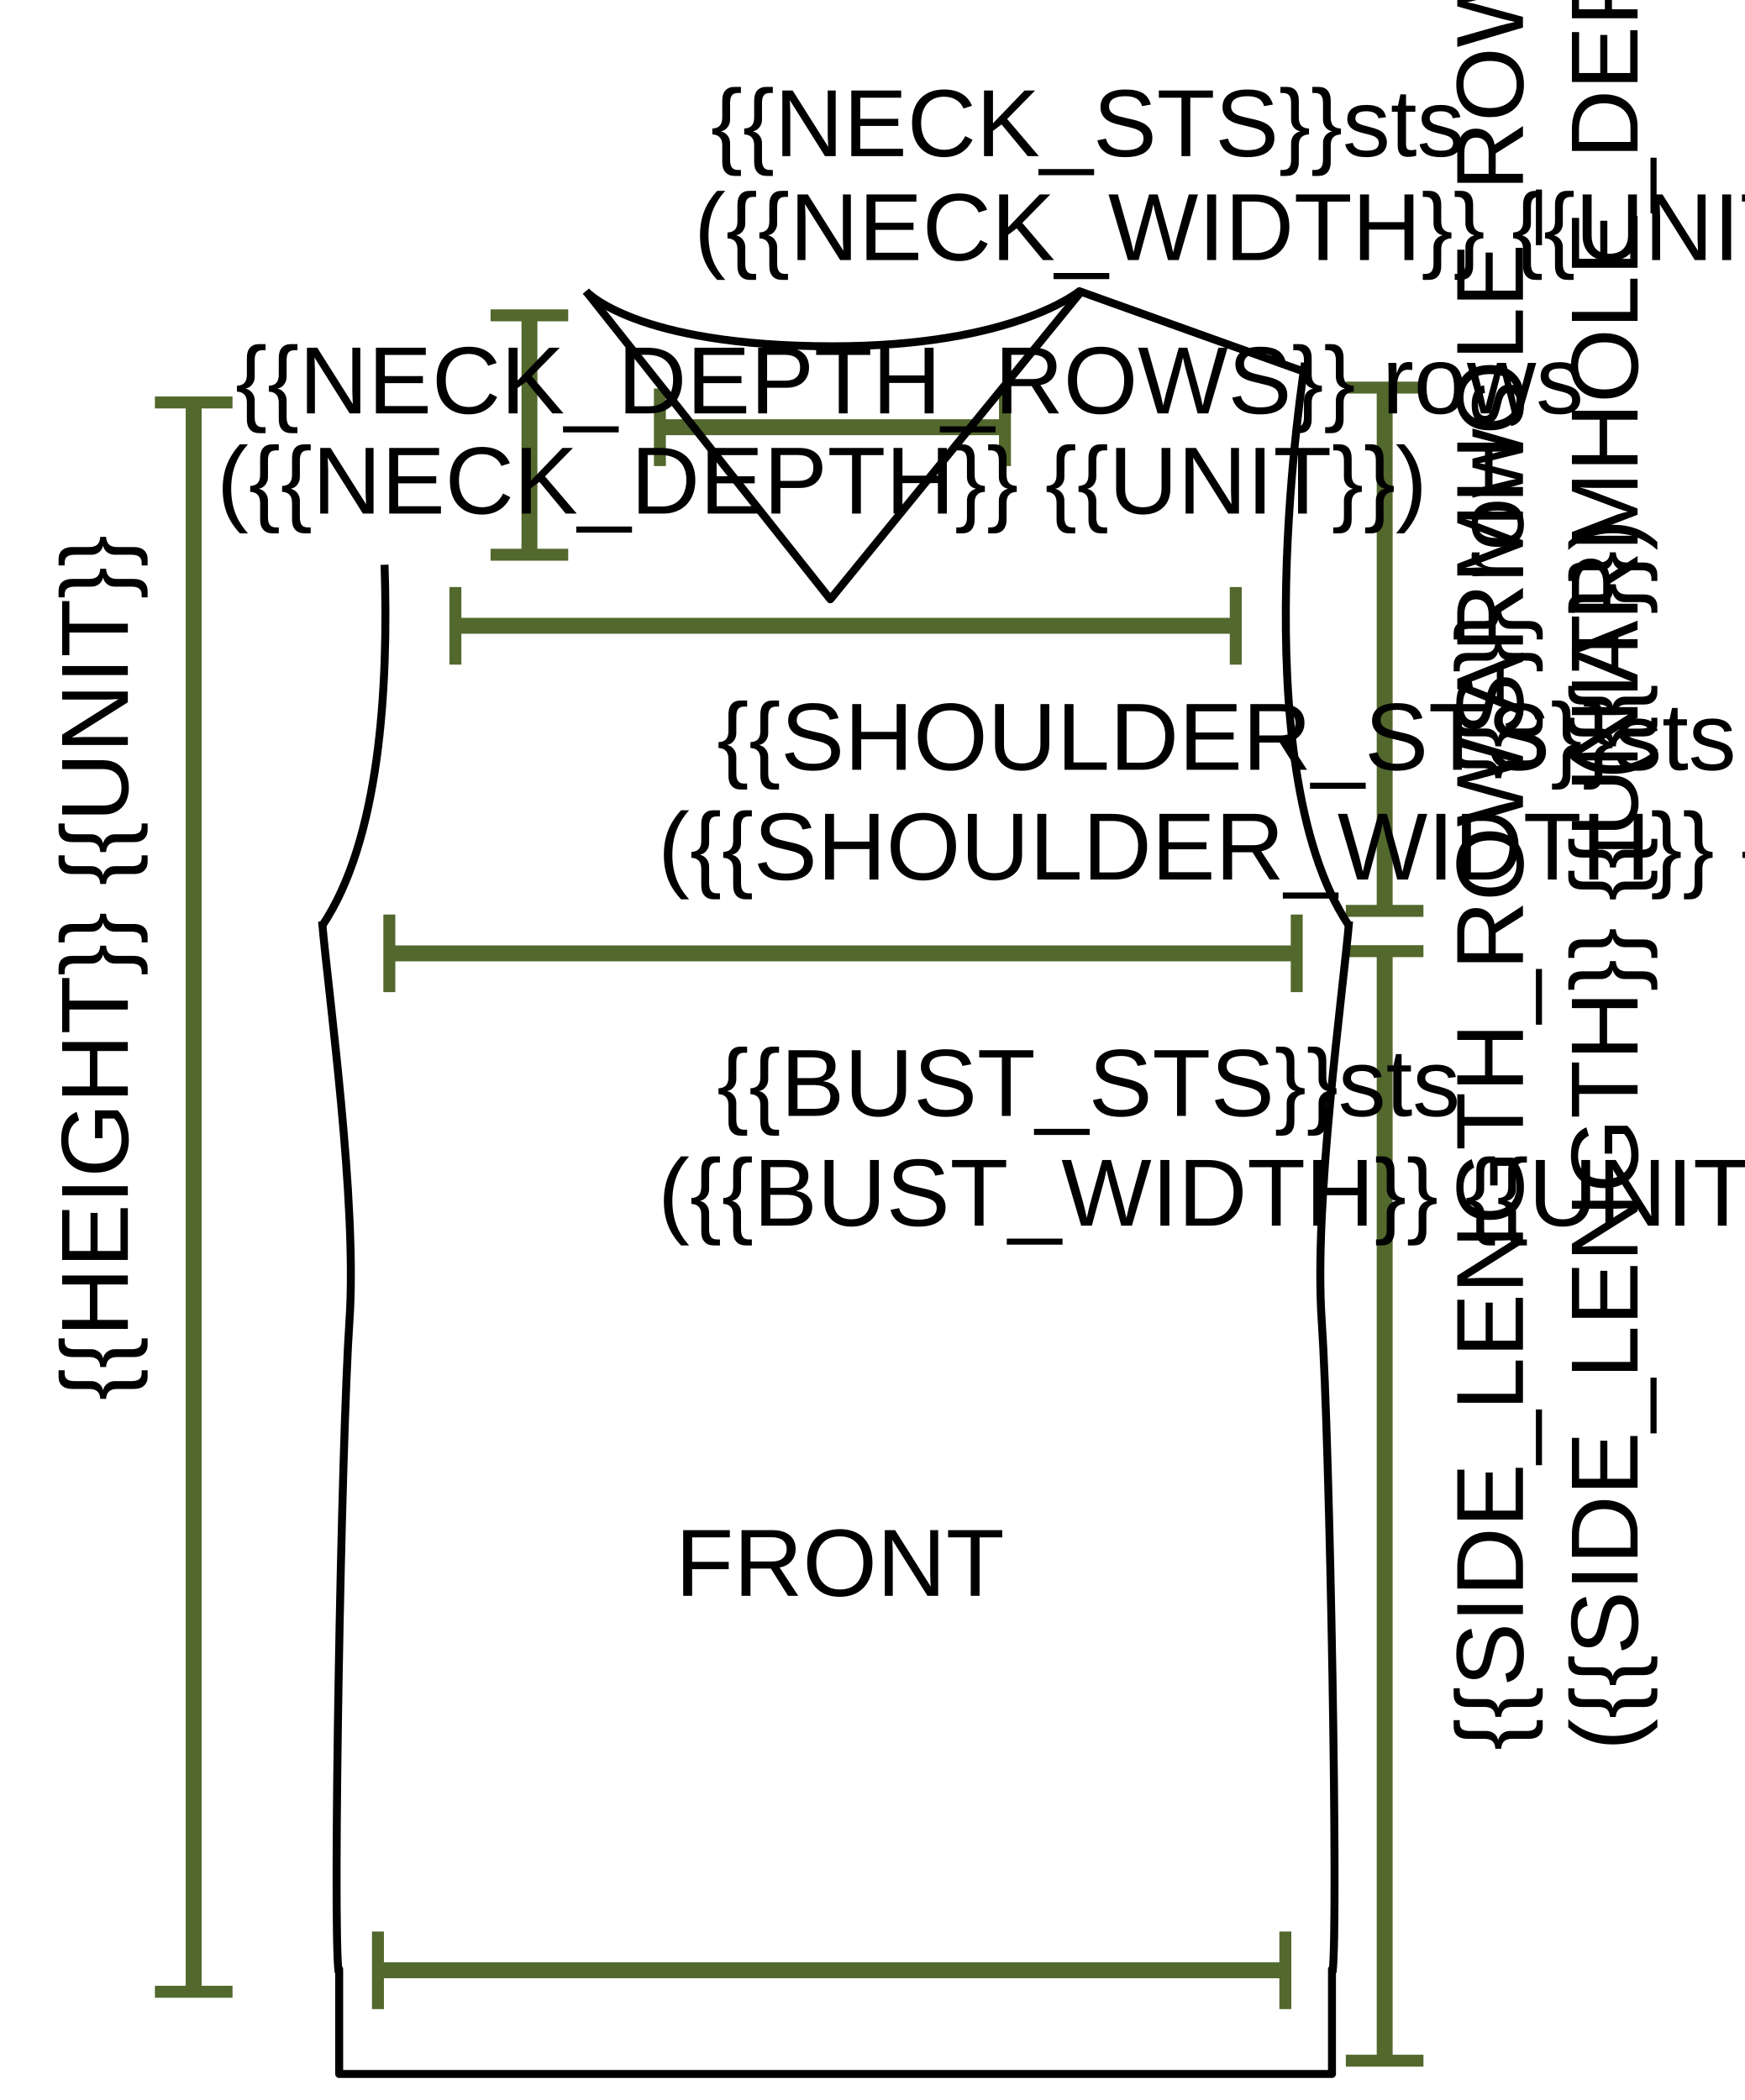
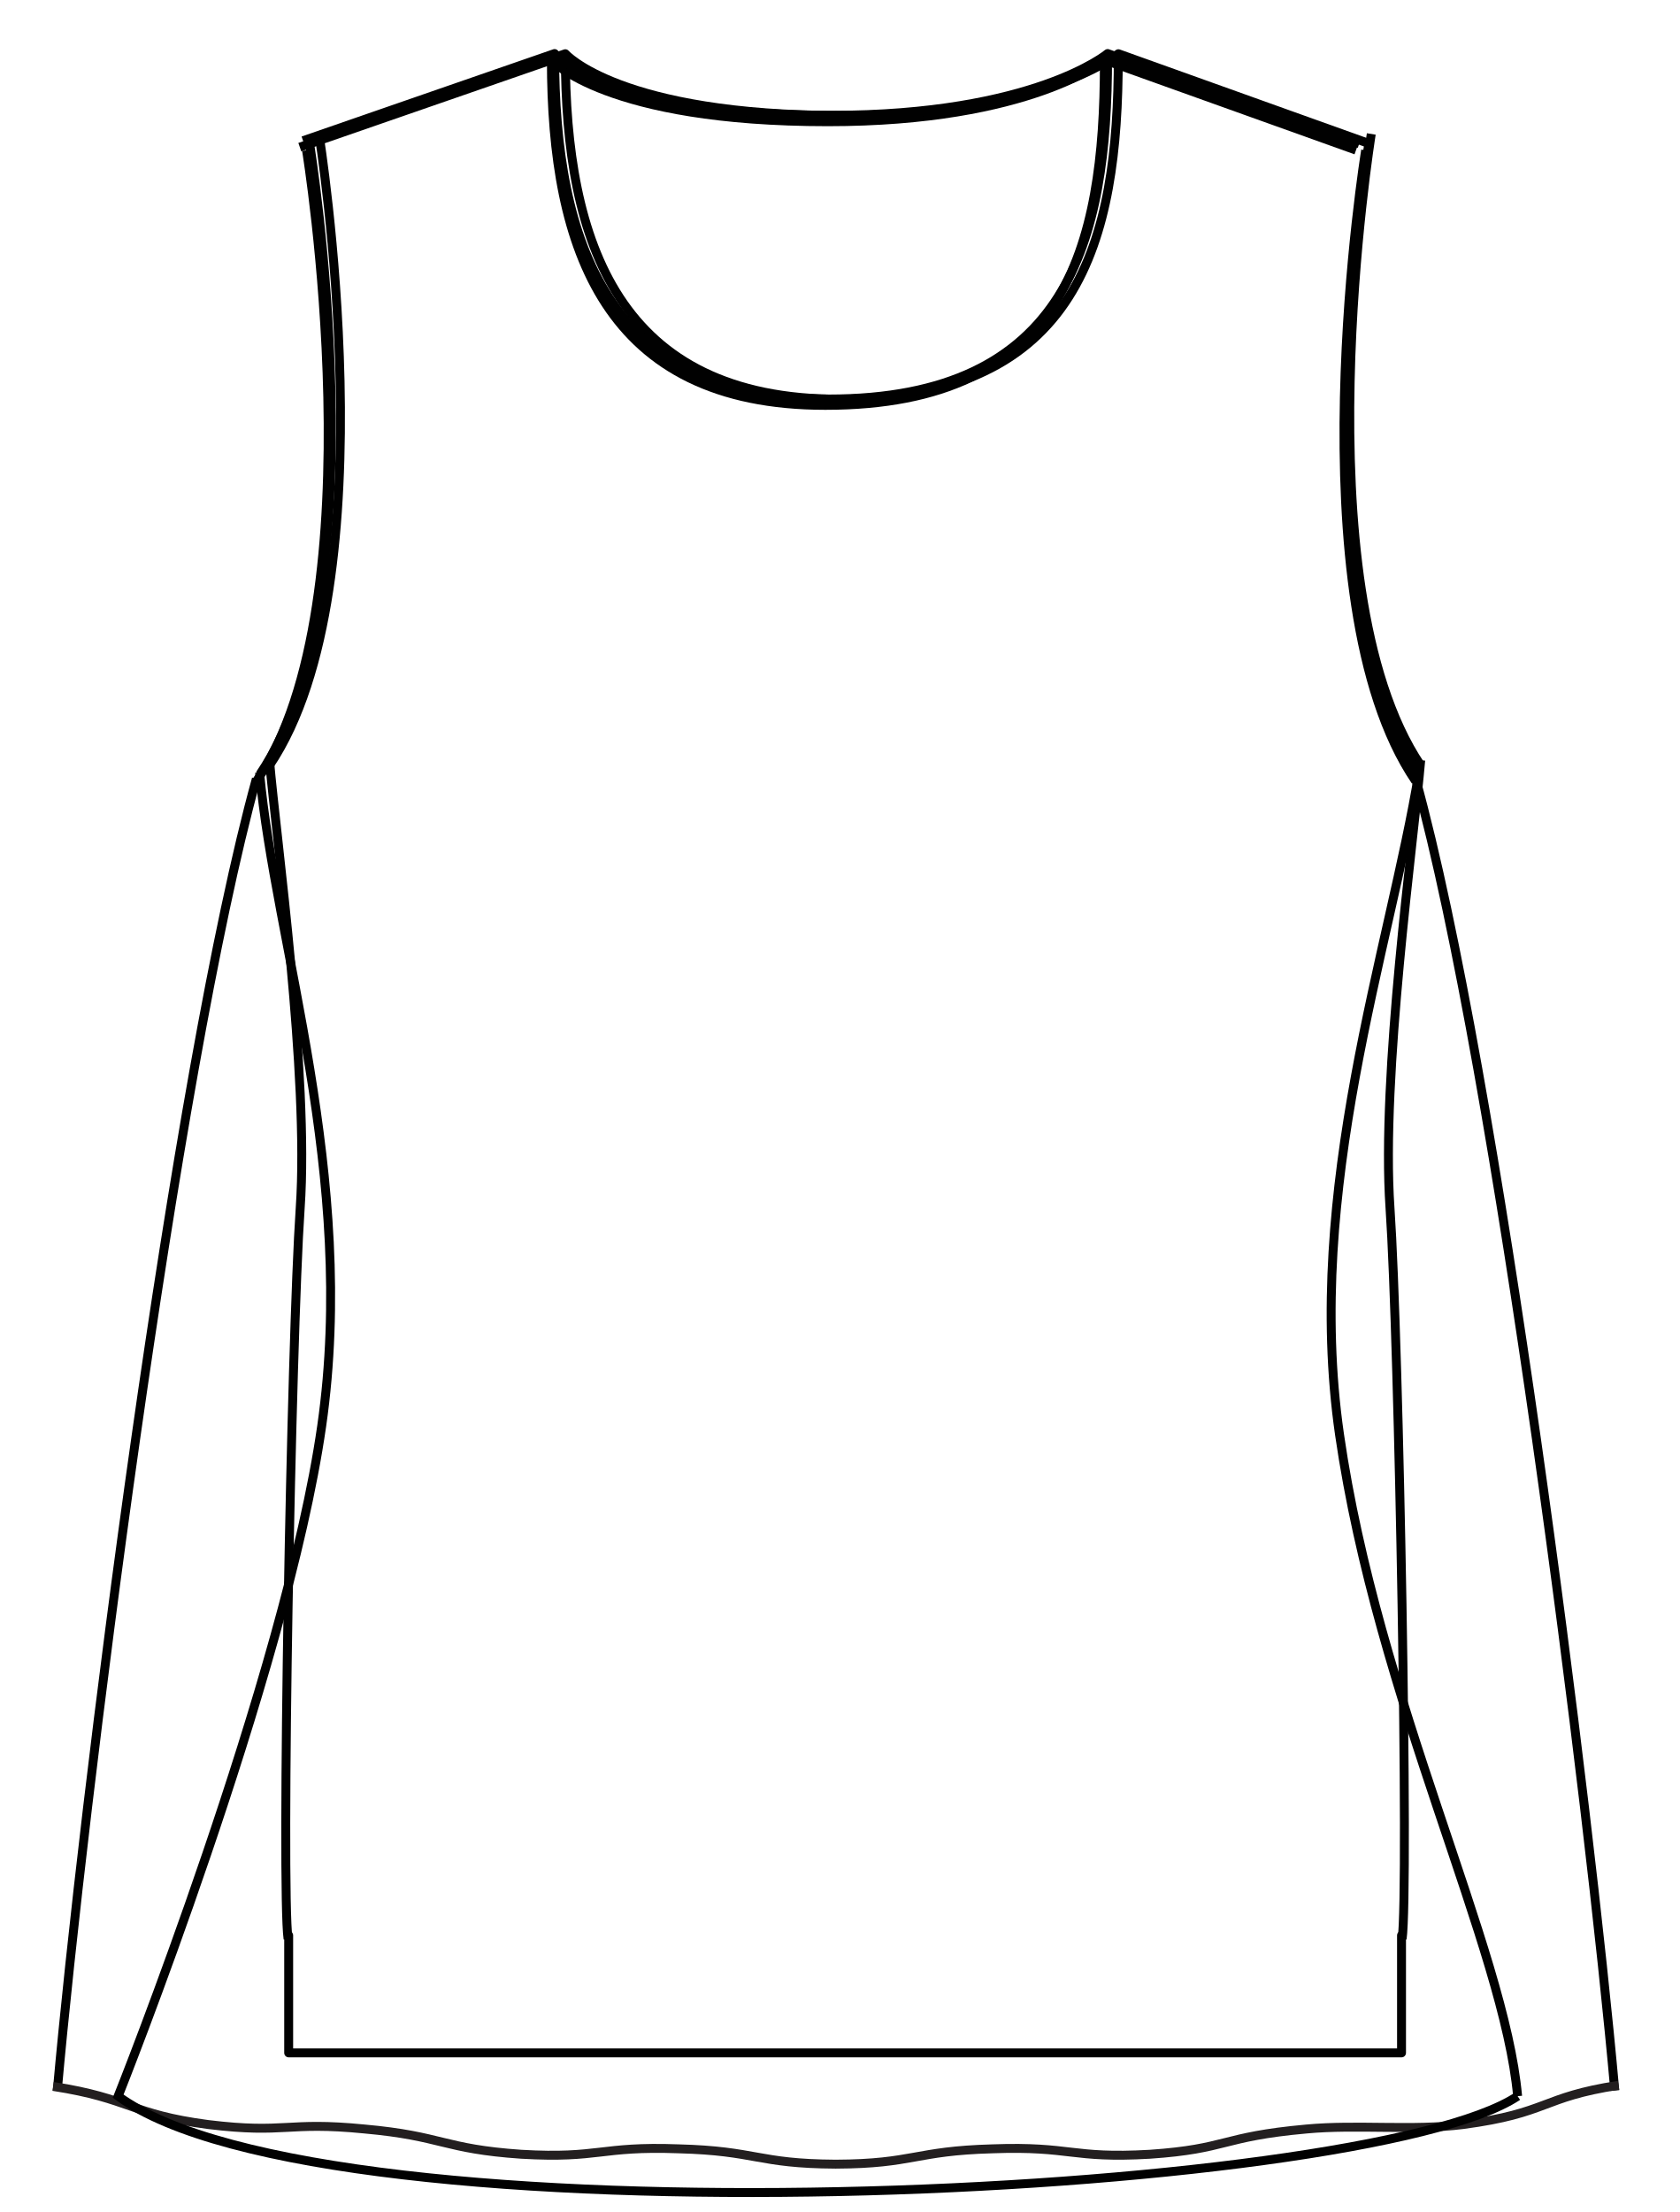
- <svg xmlns="http://www.w3.org/2000/svg" id="svg-striaght" width="219.14" height="263.86" viewBox="0 0 219.14 263.86">
-   <line x1="24.33" y1="250.26" x2="24.33" y2="50.57" fill="none" stroke="#52682d" stroke-miterlimit="10" stroke-width="2" />
-   <rect x="19.46" y="249.51" width="9.75" height="1.5" fill="#52682d" />
-   <rect x="19.46" y="49.82" width="9.75" height="1.5" fill="#52682d" />
-   <line x1="47.48" y1="247.56" x2="161.47" y2="247.56" fill="none" stroke="#52682d" stroke-miterlimit="10" stroke-width="2" />
-   <rect x="46.73" y="242.69" width="1.5" height="9.75" fill="#52682d" />
-   <rect x="160.72" y="242.69" width="1.5" height="9.75" fill="#52682d" />
-   <line x1="48.91" y1="119.79" x2="162.9" y2="119.79" fill="none" stroke="#52682d" stroke-miterlimit="10" stroke-width="2" />
-   <rect x="48.16" y="114.91" width="1.5" height="9.75" fill="#52682d" />
-   <rect x="162.15" y="114.91" width="1.5" height="9.75" fill="#52682d" />
-   <line x1="57.21" y1="78.63" x2="155.24" y2="78.63" fill="none" stroke="#52682d" stroke-miterlimit="10" stroke-width="2" />
-   <rect x="56.46" y="73.76" width="1.5" height="9.75" fill="#52682d" />
-   <rect x="154.49" y="73.76" width="1.5" height="9.75" fill="#52682d" />
-   <line x1="173.95" y1="48.7" x2="173.95" y2="114.45" fill="none" stroke="#52682d" stroke-miterlimit="10" stroke-width="2" />
-   <rect x="169.07" y="47.95" width="9.75" height="1.5" fill="#52682d" />
-   <rect x="169.07" y="113.7" width="9.75" height="1.5" fill="#52682d" />
-   <line x1="173.95" y1="119.51" x2="173.95" y2="258.92" fill="none" stroke="#52682d" stroke-miterlimit="10" stroke-width="2" />
-   <rect x="169.07" y="118.76" width="9.75" height="1.5" fill="#52682d" />
-   <rect x="169.07" y="258.17" width="9.75" height="1.5" fill="#52682d" />
-   <line x1="82.9" y1="53.68" x2="126.25" y2="53.68" fill="none" stroke="#52682d" stroke-miterlimit="10" stroke-width="2" />
-   <rect x="82.15" y="48.81" width="1.5" height="9.75" fill="#52682d" />
-   <rect x="125.5" y="48.81" width="1.5" height="9.75" fill="#52682d" />
-   <line x1="66.51" y1="39.62" x2="66.51" y2="69.7" fill="none" stroke="#52682d" stroke-miterlimit="10" stroke-width="2" />
-   <rect x="61.63" y="38.87" width="9.75" height="1.5" fill="#52682d" />
-   <rect x="61.63" y="68.95" width="9.75" height="1.5" fill="#52682d" />
-   <g id="straight-2">
-     <polyline points="42.61 247.43 42.61 260.59 167.33 260.59 167.33 247.43" fill="none" stroke="#010101" stroke-linecap="round" stroke-linejoin="round" />
-     <path d="M40.46,115.76c.76,8.91,4.46,35.26,3.44,50.19-1.02,14.93-2.13,76.34-1.36,81.88" fill="none" stroke="#010101" />
-     <path d="M169.48,115.76c-.76,8.91-4.46,35.26-3.44,50.19,1.02,14.93,2.12,76.34,1.36,81.88" fill="none" stroke="#010101" />
-     <path d="M48.31,70.96c.52,15.63-.63,34.66-7.85,45.38" fill="none" stroke="#010101" stroke-linejoin="round" />
-     <path d="M163.94,45.59s-8.16,50.38,5.54,70.75" fill="none" stroke="#010101" stroke-linejoin="round" />
-     <path d="M73.61,36.59l30.7,38.71,31.27-38.37" fill="none" stroke="#010101" stroke-linejoin="round" />
-     <path d="M73.62,36.59s6.06,6.92,30.98,6.92c22.75,0,31-6.92,31-6.92l28.19,10.1" fill="none" stroke="#010101" stroke-linejoin="round" />
+ <svg xmlns="http://www.w3.org/2000/svg" id="shape" width="188.26" height="247.85" viewBox="0 0 188.26 247.85">
+   <path d="M28.73,87.26c-9.19,33.25-19.46,115.09-22.31,146.98" fill="none" stroke="#010101" />
+   <path d="M158.65,87.26c9.19,33.25,19.46,115.09,22.31,146.98" fill="none" stroke="#010101" />
+   <path d="M34.35,16.84s8.22,50.31-5.58,70.65" fill="none" stroke="#010101" stroke-linejoin="round" />
+   <path d="M153.04,16.84s-8.22,50.31,5.58,70.65" fill="none" stroke="#010101" stroke-linejoin="round" />
+   <path d="M5.95,233.78c8.72,1.35,8.64,3.12,17.38,4.27,8.75,1.07,8.75-.37,17.52.5,8.78.79,8.78,2.23,17.57,2.83,8.79.51,8.8-.93,17.6-.61,8.81.23,8.81,1.67,17.62,1.72,8.81-.04,8.81-1.48,17.61-1.72,8.81-.32,8.81,1.12,17.6.61,8.79-.6,7.9-1.96,17.57-2.83,5.65-.53,11.9.21,17.53-.5,9.63-1.28,8.71-3.06,17.43-4.4" fill="none" stroke="#231f20" />
+   <path d="M61.79,6.71c0,21.33,6.06,38.71,30.7,38.71,26.86,0,31.27-17.71,31.27-38.37" fill="none" stroke="#010101" stroke-linejoin="round" />
+   <path d="M33.6,16.49l28.19-9.77s6.06,6.92,30.98,6.92c22.75,0,31-6.92,31-6.92l28.19,10.1" fill="none" stroke="#010101" stroke-linejoin="round" />
+   <g id="Layer_3">
+     <polyline points="32.35 216.86 32.35 230.02 157.06 230.02 157.06 216.86" fill="none" stroke="#010101" stroke-linecap="round" stroke-linejoin="round" />
+     <path d="M30.2,85.18c.76,8.91,4.46,35.26,3.44,50.19-1.02,14.93-2.13,76.34-1.36,81.88" fill="none" stroke="#010101" />
+     <path d="M159.21,85.18c-.76,8.91-4.46,35.26-3.44,50.19,1.02,14.93,2.12,76.34,1.36,81.88" fill="none" stroke="#010101" />
+     <path d="M35.74,15.01s8.17,50.38-5.54,70.75" fill="none" stroke="#010101" stroke-linejoin="round" />
+     <path d="M153.67,15.01s-8.16,50.38,5.54,70.75" fill="none" stroke="#010101" stroke-linejoin="round" />
+     <path d="M63.35,6.02c0,21.33,6.06,38.71,30.7,38.71,26.86,0,31.27-17.71,31.27-38.37" fill="none" stroke="#010101" stroke-linejoin="round" />
+     <path d="M35.16,15.79l28.19-9.77s6.06,6.92,30.98,6.92c22.75,0,31-6.92,31-6.92l28.19,10.1" fill="none" stroke="#010101" stroke-linejoin="round" />
  </g>
-   <text transform="translate(16.06 175.97) rotate(-90)" font-family="ArialMT, Arial" font-size="12" isolation="isolate">
-     <tspan x="0" y="0">{{HEIGHT}} {{UNIT}}</tspan>
-   </text>
-   <g isolation="isolate">
-     <text transform="translate(90.06 140.21)" font-family="ArialMT, Arial" font-size="12" isolation="isolate">
-       <tspan x="0" y="0">{{BUST_STS}}sts</tspan>
-     </text>
-   </g>
-   <g isolation="isolate">
-     <text transform="translate(82.65 154)" font-family="ArialMT, Arial" font-size="12" isolation="isolate">
-       <tspan x="0" y="0">({{BUST_WIDTH}} {{UNIT}})</tspan>
-     </text>
-   </g>
-   <g isolation="isolate">
-     <text transform="translate(90.06 96.72)" font-family="ArialMT, Arial" font-size="12" isolation="isolate">
-       <tspan x="0" y="0">{{SHOULDER_STS}}sts</tspan>
-     </text>
-   </g>
-   <g isolation="isolate">
-     <text transform="translate(82.65 110.51)" font-family="ArialMT, Arial" font-size="12" isolation="isolate">
-       <tspan x="0" y="0">({{SHOULDER_WIDTH}} {{UNIT}})</tspan>
-     </text>
-   </g>
-   <g isolation="isolate">
-     <text transform="translate(89.28 19.62)" font-family="ArialMT, Arial" font-size="12" isolation="isolate">
-       <tspan x="0" y="0">{{NECK_STS}}sts</tspan>
-     </text>
-   </g>
-   <g isolation="isolate">
-     <text transform="translate(87.19 32.68)" font-family="ArialMT, Arial" font-size="12" isolation="isolate">
-       <tspan x="0" y="0">({{NECK_WIDTH}} {{UNIT}})</tspan>
-     </text>
-   </g>
-   <g isolation="isolate">
-     <text transform="translate(29.56 51.94)" font-family="ArialMT, Arial" font-size="12" isolation="isolate">
-       <tspan x="0" y="0">{{NECK_DEPTH_ROWS}} rows</tspan>
-     </text>
-   </g>
-   <g isolation="isolate">
-     <text transform="translate(27.23 64.53)" font-family="ArialMT, Arial" font-size="12" isolation="isolate">
-       <tspan x="0" y="0">({{NECK_DEPTH}} {{UNIT}})</tspan>
-     </text>
-   </g>
-   <g isolation="isolate">
-     <text transform="translate(191.32 97.98) rotate(-90)" font-family="ArialMT, Arial" font-size="12" isolation="isolate">
-       <tspan x="0" y="0">{{ARMHOLE_ROWS}} rows</tspan>
-       <tspan x="0" y="14.4">({{ARMHOLE_DEPTH}} {{UNIT}})</tspan>
-     </text>
-   </g>
-   <text transform="translate(84.84 200.51)" font-family="ArialMT, Arial" font-size="12">
-     <tspan x="0" y="0">FRON</tspan>
-     <tspan x="34" y="0" letter-spacing="-.02em">T</tspan>
-   </text>
-   <g isolation="isolate">
-     <text transform="translate(191.32 219.93) rotate(-90)" font-family="ArialMT, Arial" font-size="12" isolation="isolate">
-       <tspan x="0" y="0">{{SIDE_LENGTH_ROWS}} rows</tspan>
-       <tspan x="0" y="14.4">({{SIDE_LENGTH}} {{UNIT}})</tspan>
-     </text>
+   <g id="shaped">
+     <path d="M29.09,86.55c1.73,19.05,10.98,45.24,6.96,73.23s-22.81,75.09-22.81,75.09c23.29,17.11,139.72,11.41,156.83,0" fill="none" stroke="#010101" />
+     <path d="M159.01,86.55c-3.19,19.53-12.86,46.75-8.9,74.18,4.3,29.76,18.47,57.55,19.96,74.14" fill="none" stroke="#010101" />
+     <path d="M34.7,16.12s8.22,50.31-5.58,70.65" fill="none" stroke="#010101" stroke-linejoin="round" />
+     <path d="M153.39,16.12s-8.22,50.31,5.58,70.65" fill="none" stroke="#010101" stroke-linejoin="round" />
+     <path d="M62.15,6c0,21.33,6.06,38.71,30.7,38.71,26.86,0,31.27-17.71,31.27-38.37" fill="none" stroke="#010101" stroke-linejoin="round" />
+     <path d="M33.96,15.77l28.19-9.77s6.06,6.92,30.98,6.92c22.75,0,31-6.92,31-6.92l28.19,10.1" fill="none" stroke="#010101" stroke-linejoin="round" />
  </g>
</svg>
